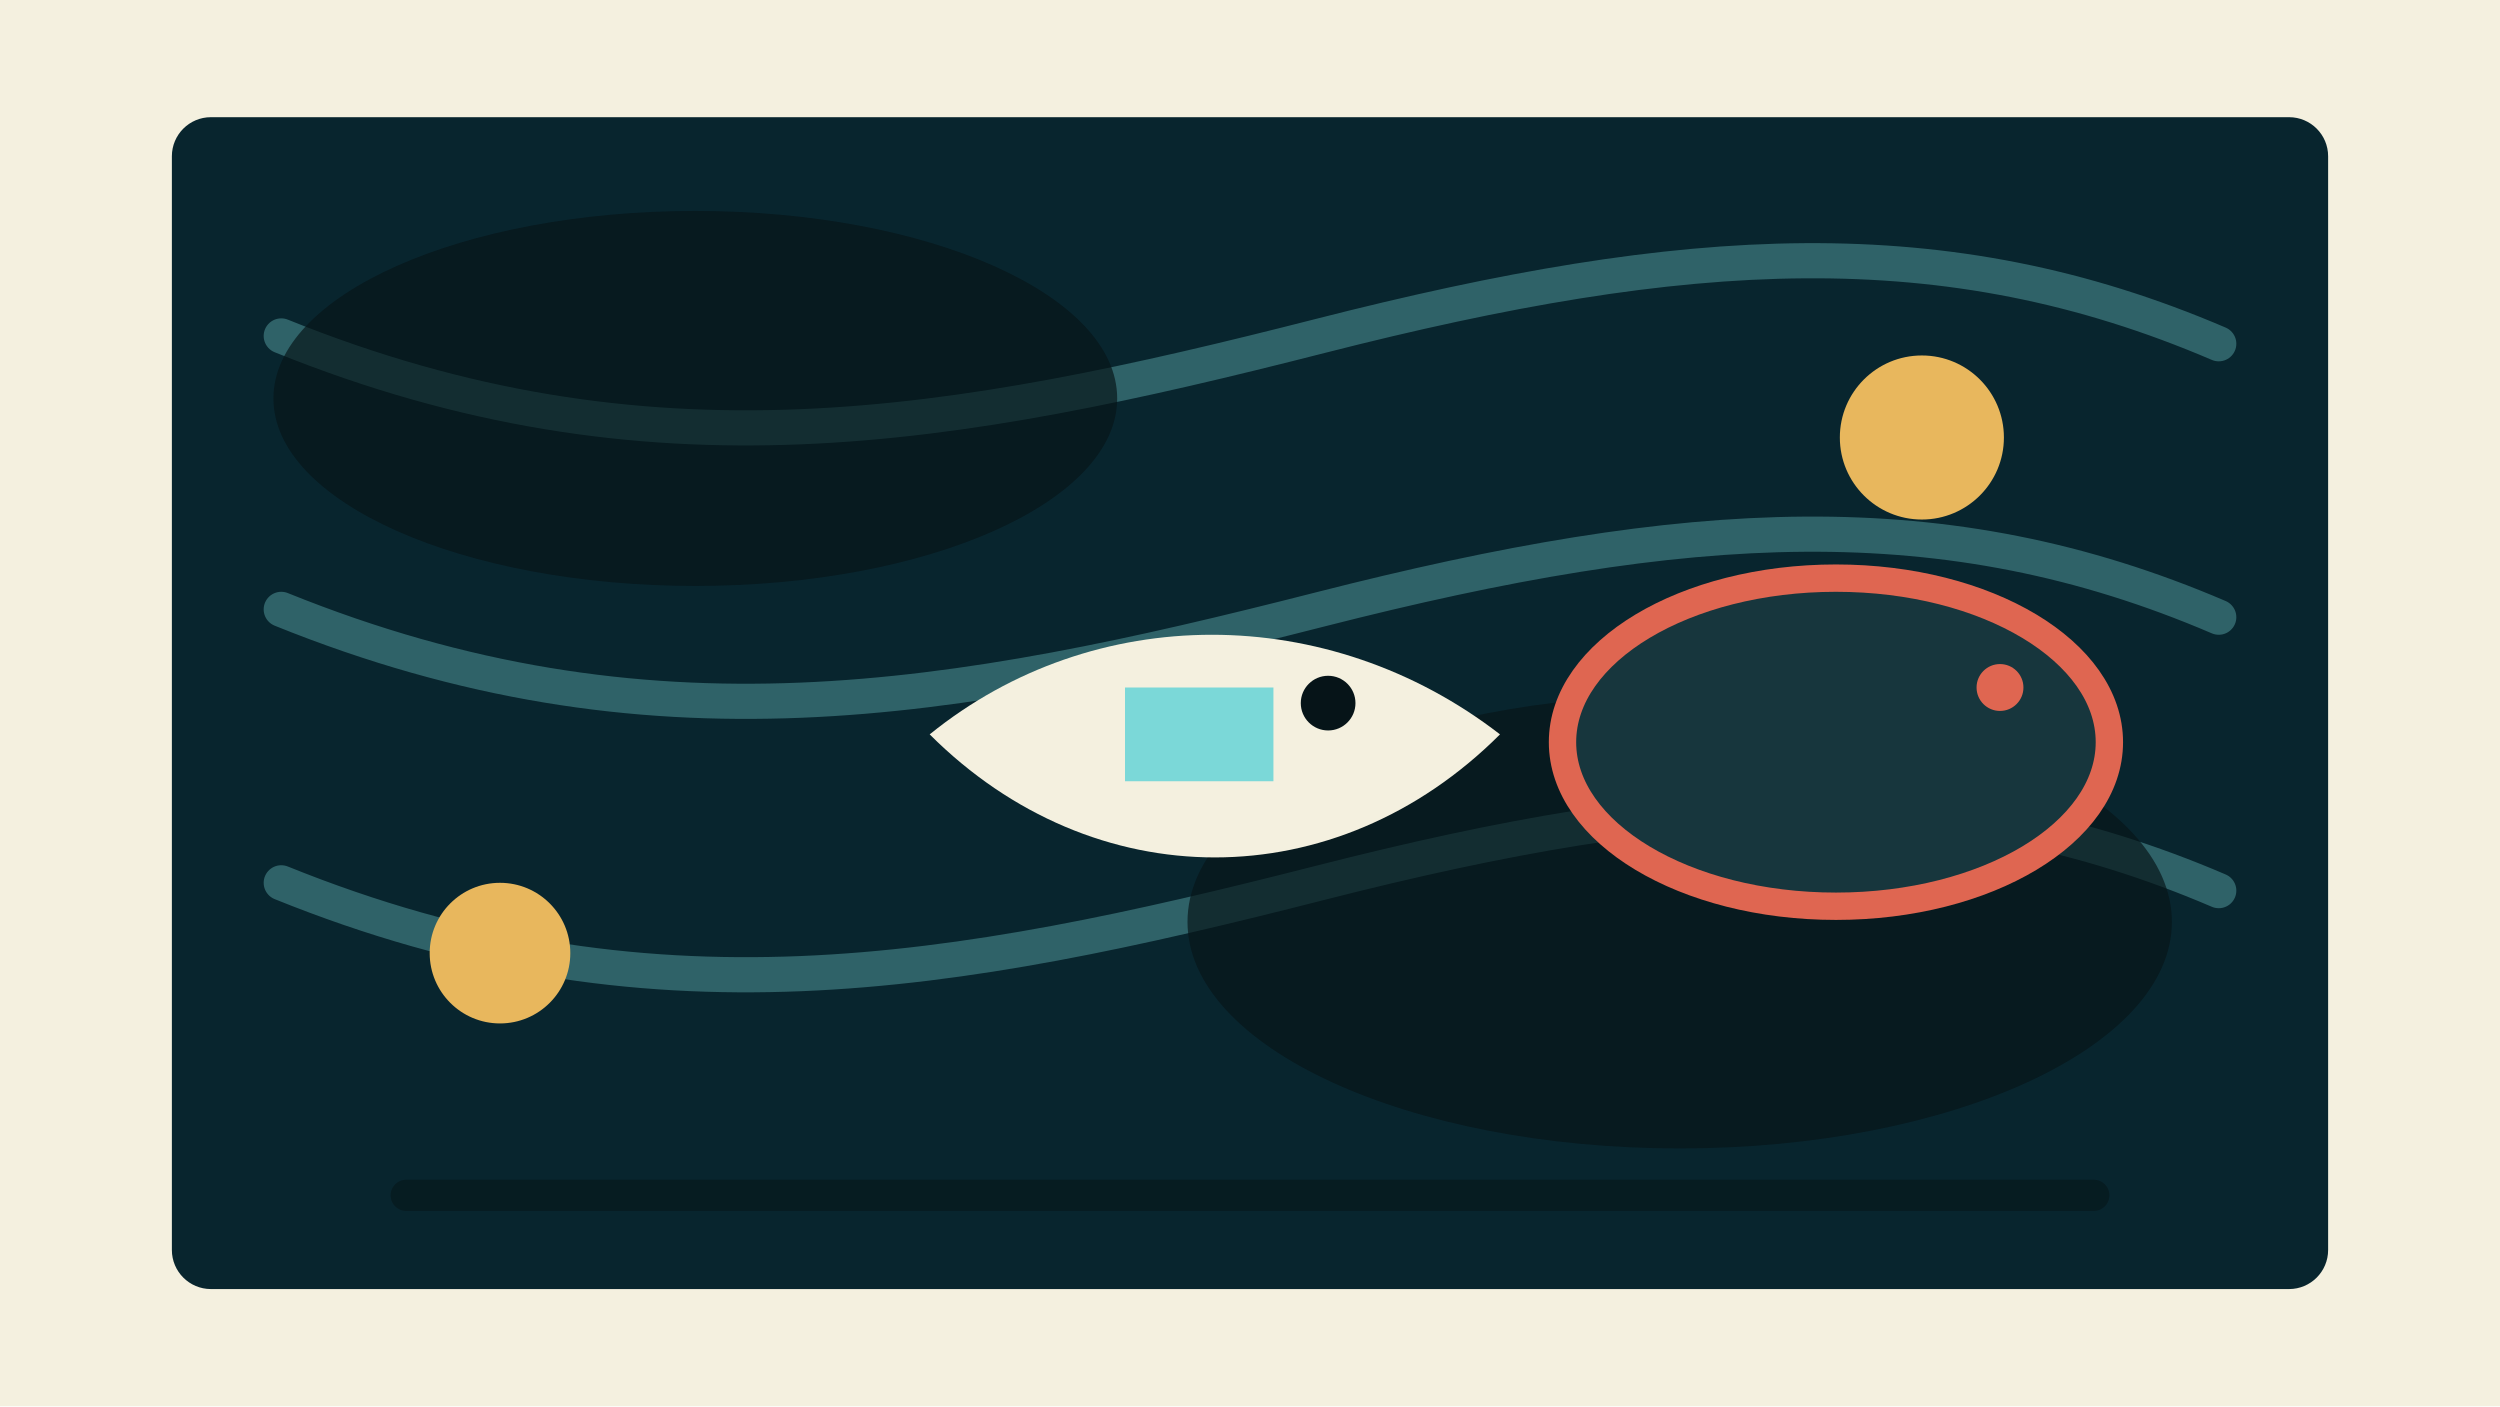
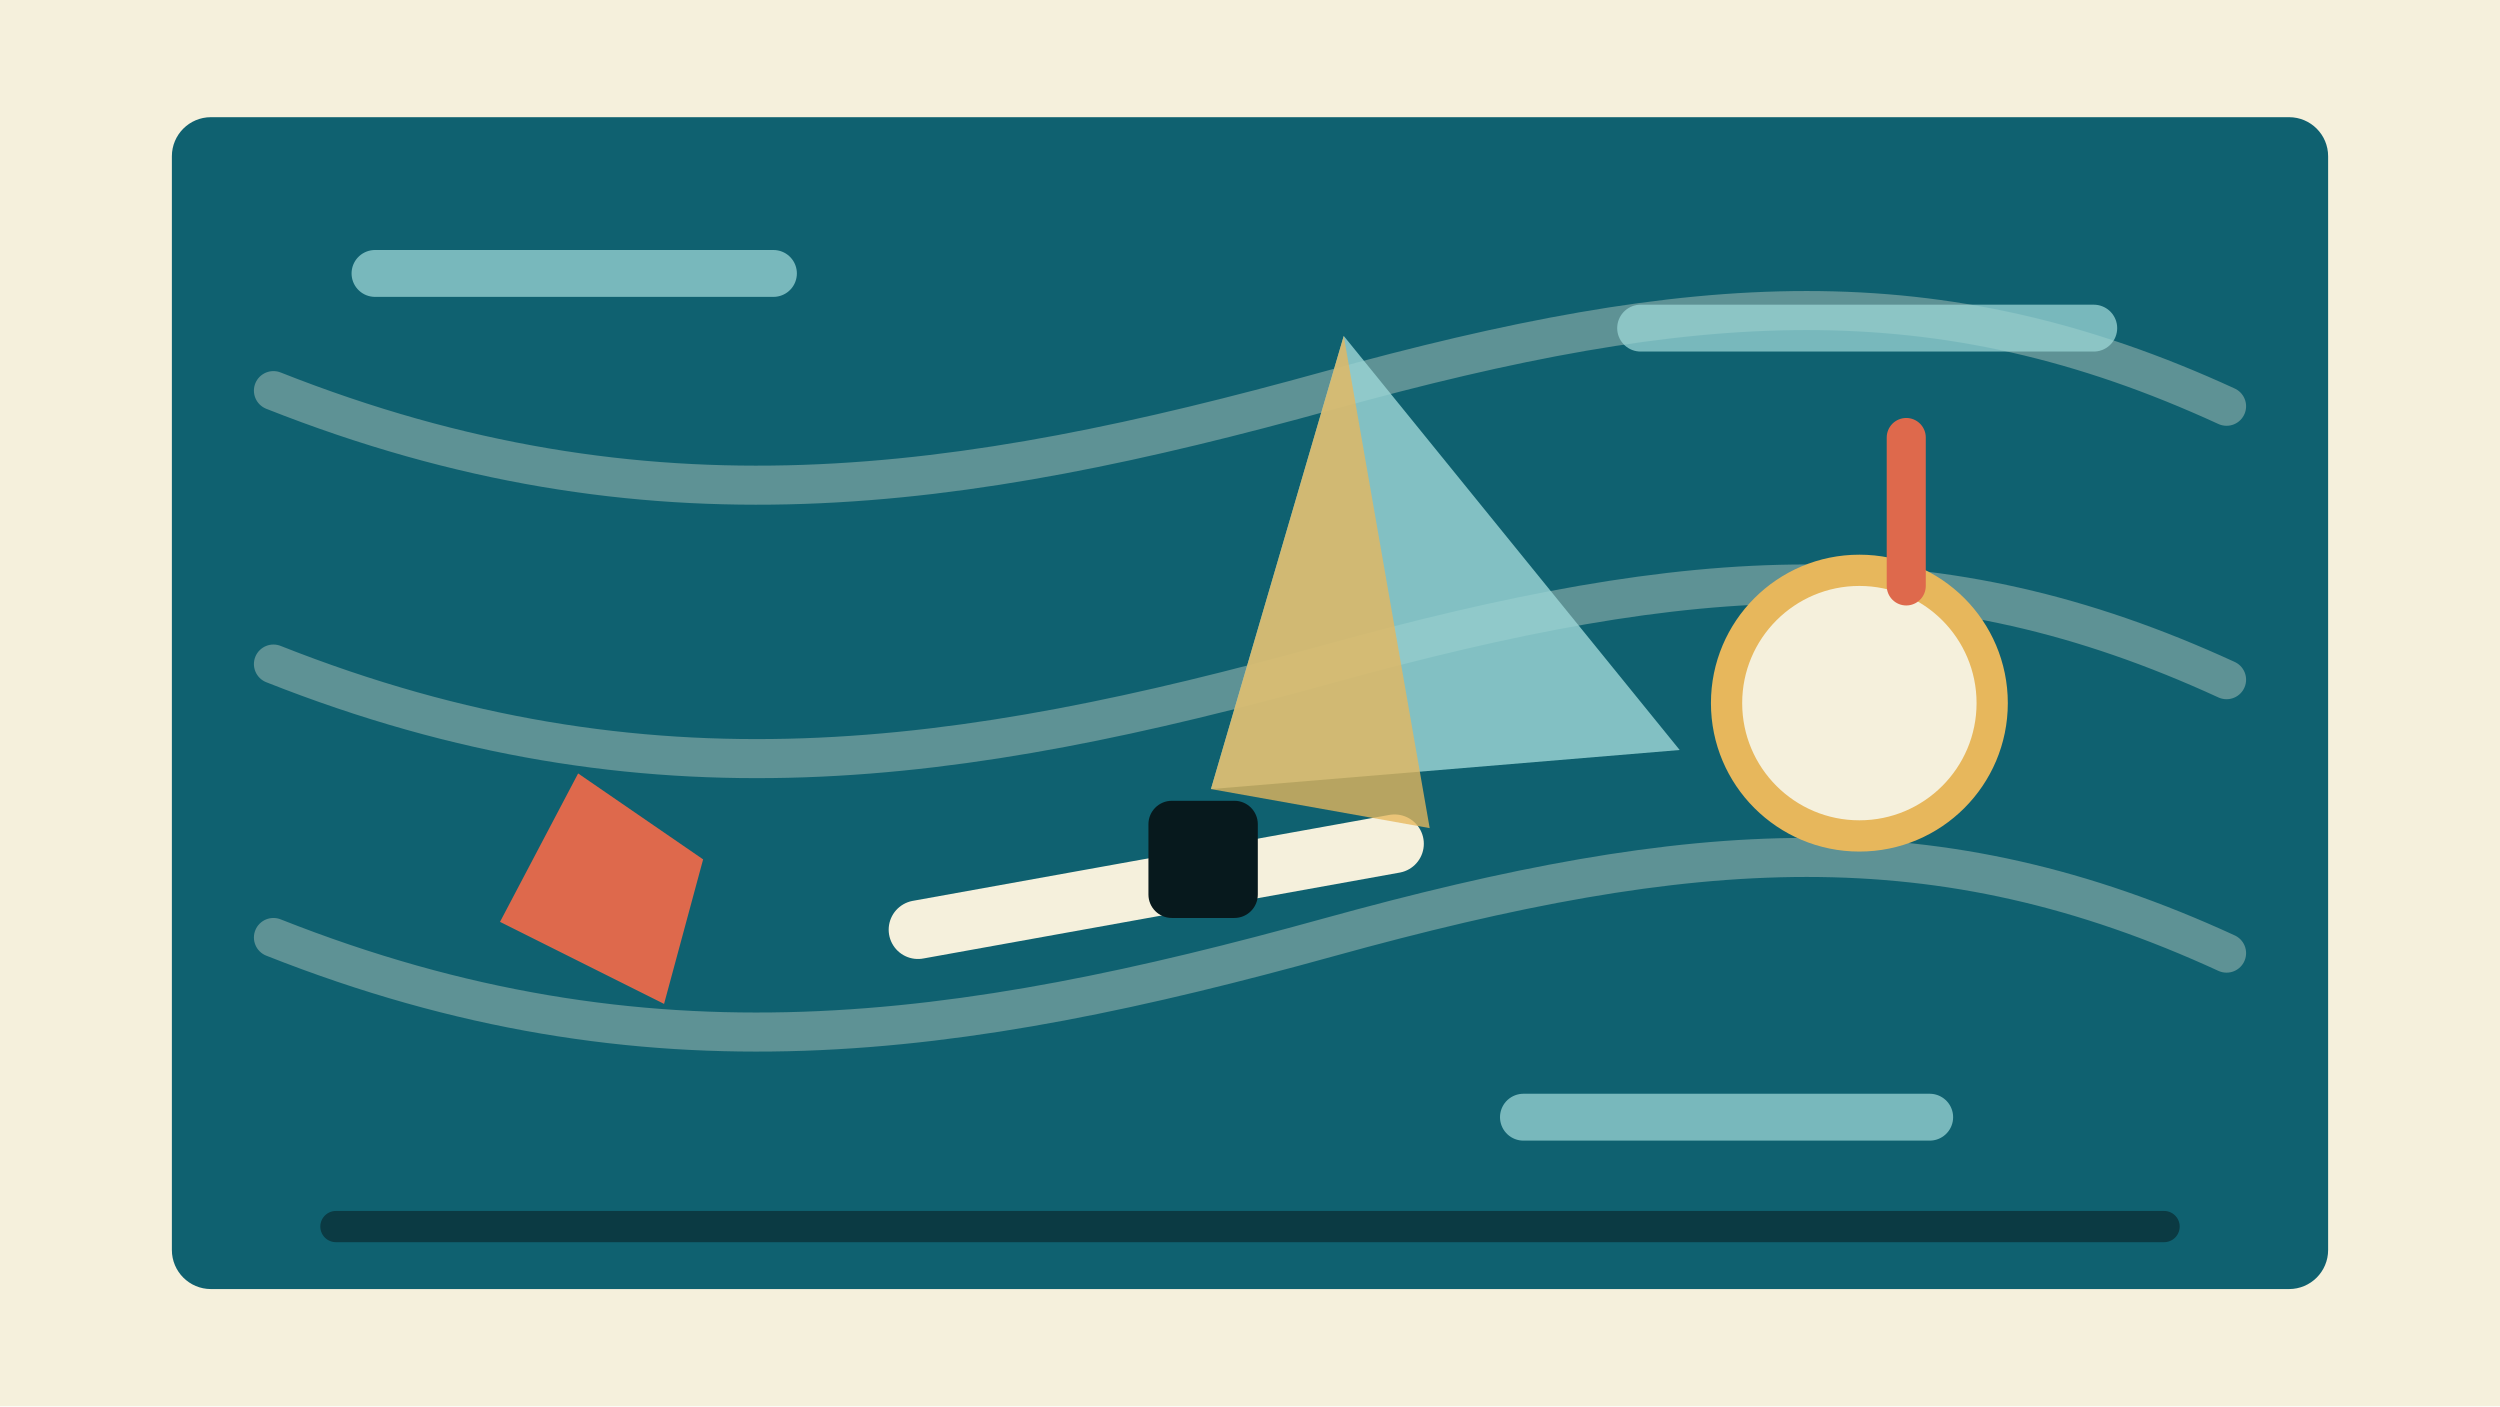
- <svg xmlns="http://www.w3.org/2000/svg" viewBox="0 0 640 360" role="img" aria-label="Abyssal Relic Quest thumbnail">
-   <rect width="640" height="360" fill="#f4f0df" />
-   <rect x="44" y="30" width="552" height="300" rx="10" fill="#08252e" />
-   <path d="M72 86c94 38 172 24 266 0s160-28 230 2M72 156c94 38 172 24 266 0s160-28 230 2M72 226c94 38 172 24 266 0s160-28 230 2" fill="none" stroke="#7bd8d8" stroke-width="9" stroke-linecap="round" opacity=".34" />
-   <ellipse cx="178" cy="102" rx="108" ry="48" fill="#061418" opacity=".68" />
-   <ellipse cx="430" cy="236" rx="126" ry="58" fill="#061418" opacity=".68" />
-   <path d="M238 188c42-34 102-34 146 0-42 42-104 42-146 0Z" fill="#f4f0df" />
-   <rect x="288" y="176" width="38" height="24" fill="#7bd8d8" />
-   <circle cx="340" cy="180" r="7" fill="#061418" />
-   <circle cx="492" cy="112" r="21" fill="#e8b75d" />
-   <circle cx="128" cy="244" r="18" fill="#e8b75d" />
-   <ellipse cx="470" cy="190" rx="70" ry="42" fill="#17363d" stroke="#df6651" stroke-width="7" />
-   <circle cx="512" cy="176" r="6" fill="#df6651" />
-   <path d="M104 306h432" stroke="#061418" stroke-width="8" stroke-linecap="round" opacity=".58" />
+ <svg xmlns="http://www.w3.org/2000/svg" viewBox="0 0 640 360" role="img" aria-label="Trade Wind Run thumbnail">
+   <rect width="640" height="360" fill="#f5f0dc" />
+   <rect x="44" y="30" width="552" height="300" rx="10" fill="#0f6170" />
+   <path d="M70 100c96 38 176 26 270 0s156-30 230 4M70 170c96 38 176 26 270 0s156-30 230 4M70 240c96 38 176 26 270 0s156-30 230 4" fill="none" stroke="#f5f0dc" stroke-width="10" stroke-linecap="round" opacity=".34" />
+   <path d="M96 70h102M420 84h116M390 286h104" stroke="#9bd6d6" stroke-width="12" stroke-linecap="round" opacity=".75" />
+   <path d="M235 238l122-22" stroke="#f5f0dc" stroke-width="15" stroke-linecap="round" />
+   <rect x="294" y="205" width="28" height="30" rx="6" fill="#07191d" />
+   <path d="M310 202l34-116 86 106Z" fill="#9bd6d6" opacity=".82" />
+   <path d="M310 202l34-116 22 126Z" fill="#e7b75c" opacity=".78" />
+   <path d="M128 236l20-38 32 22-10 37Z" fill="#de694c" />
+   <circle cx="476" cy="180" r="34" fill="#f5f0dc" stroke="#e7b75c" stroke-width="8" />
+   <path d="M488 150v-38" stroke="#de694c" stroke-width="10" stroke-linecap="round" />
+   <path d="M86 314h468" stroke="#07191d" stroke-width="8" stroke-linecap="round" opacity=".55" />
</svg>
